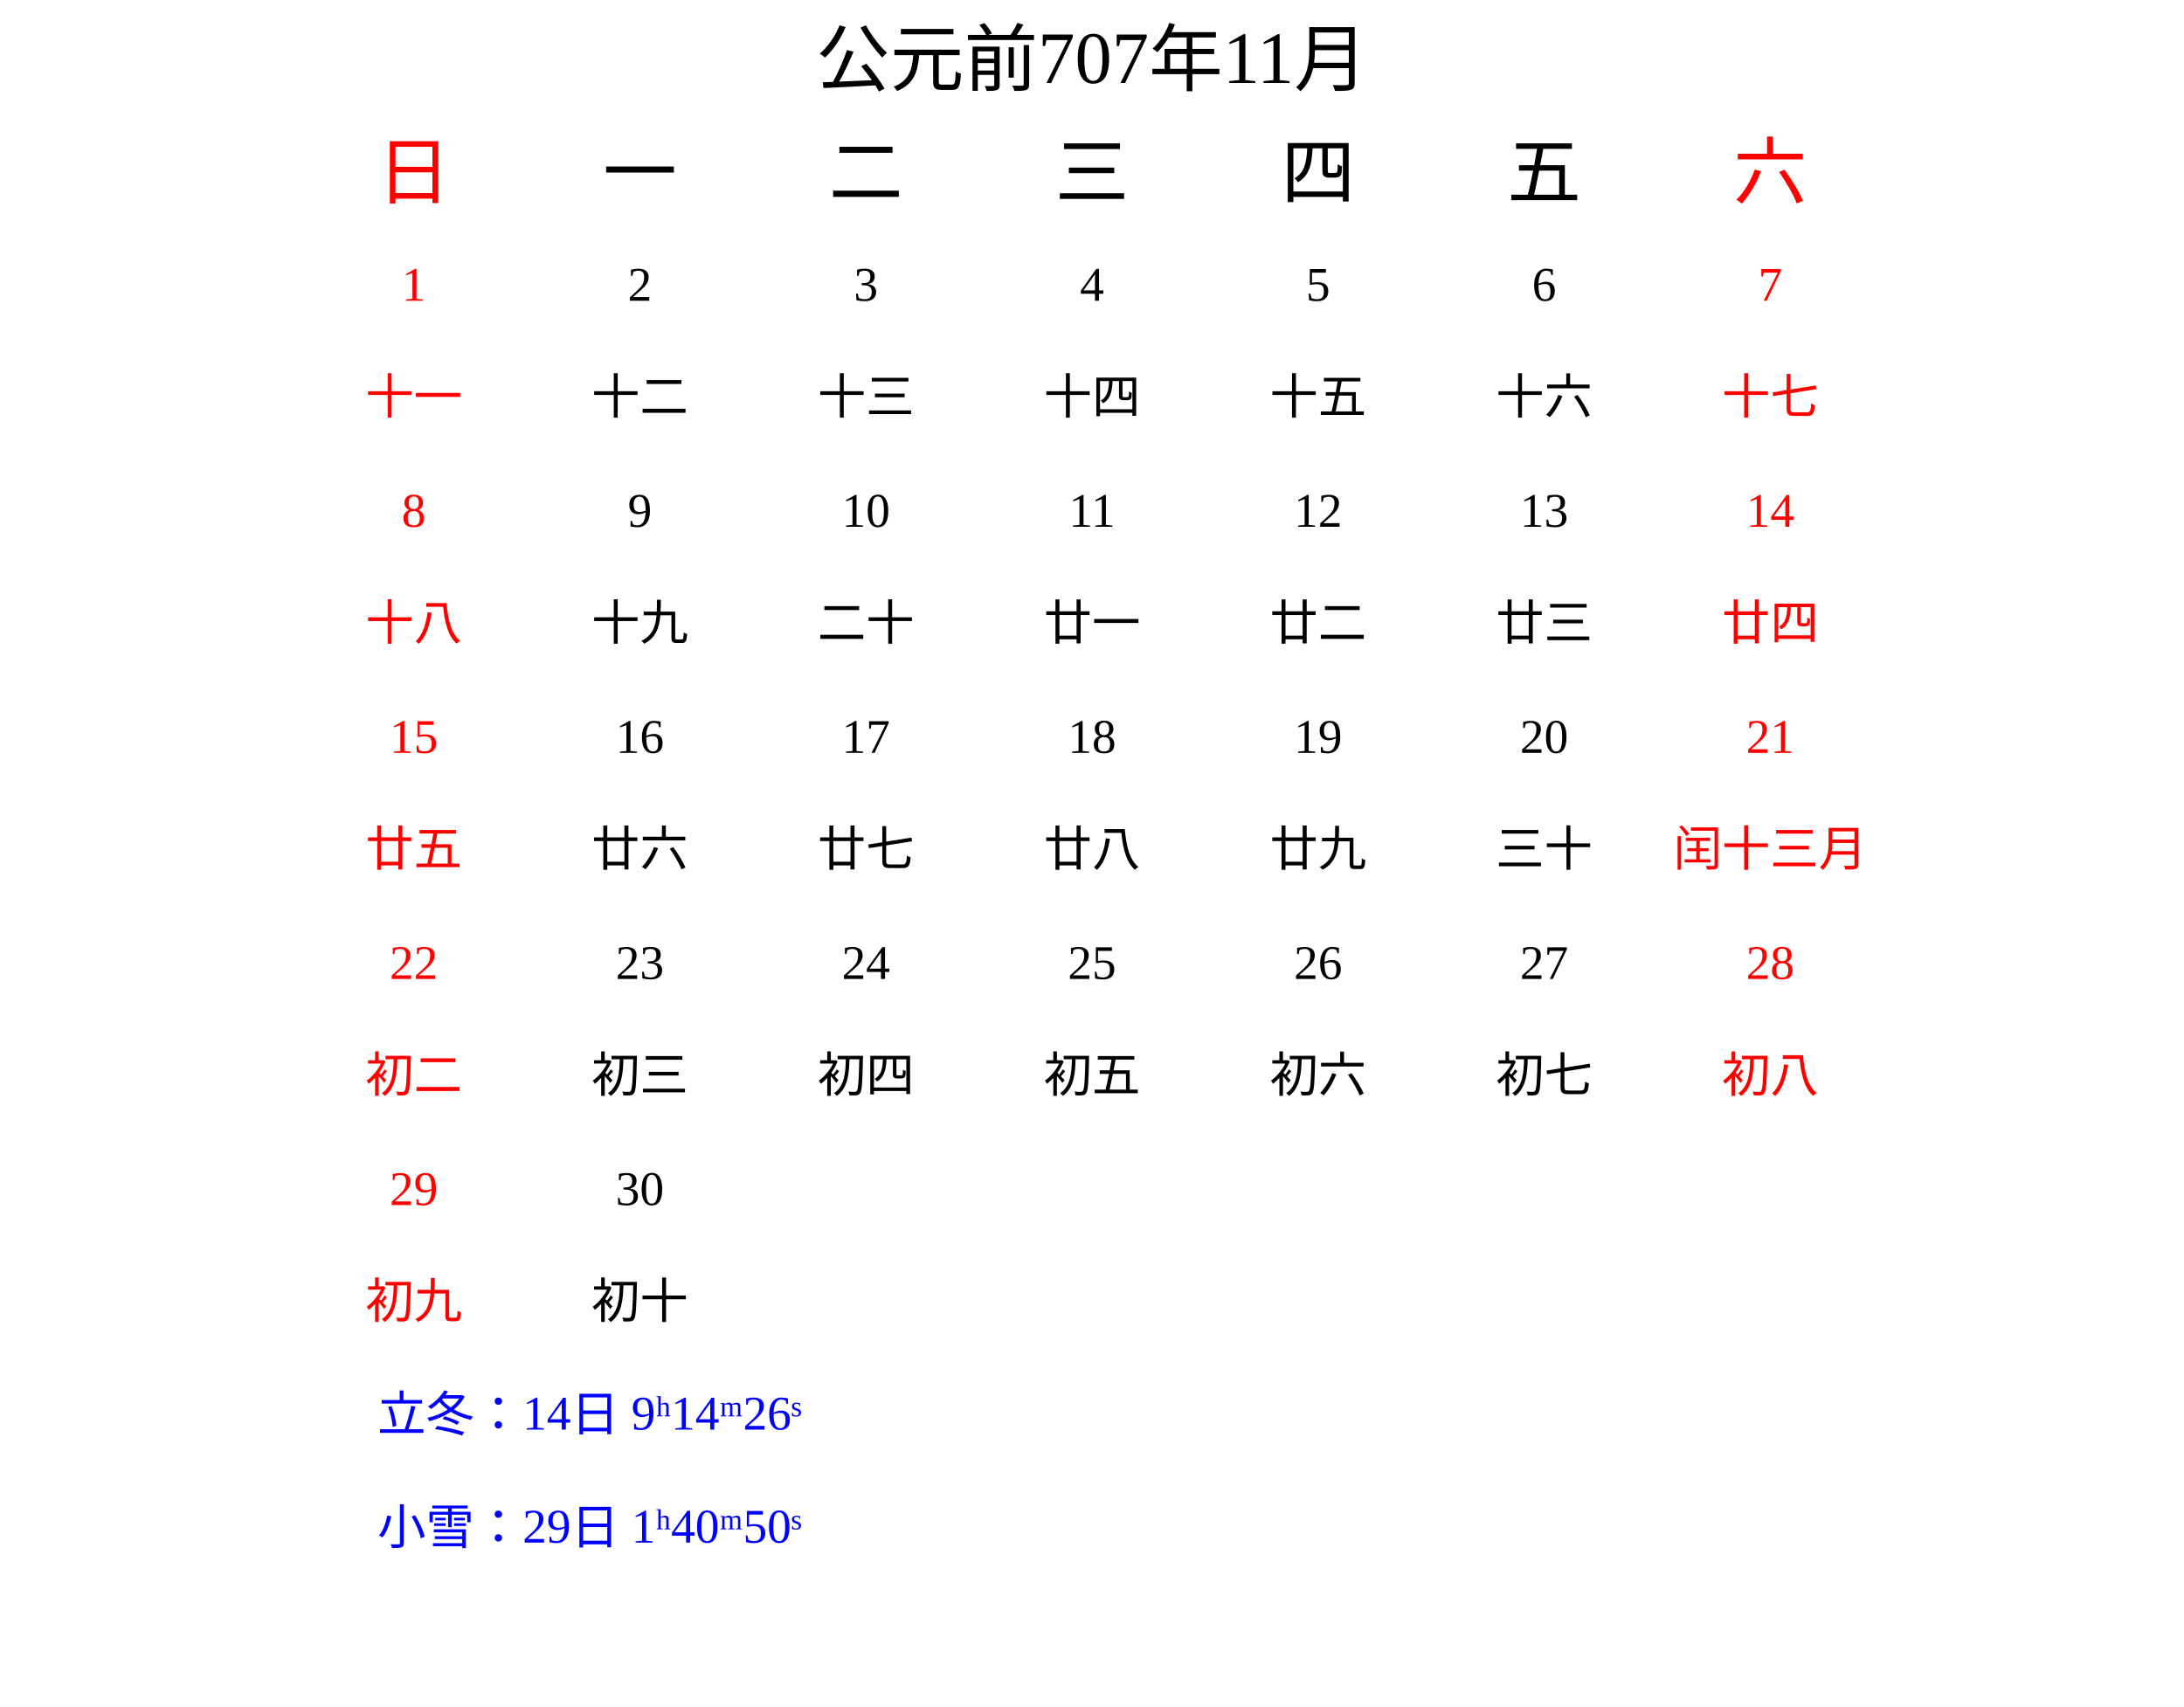
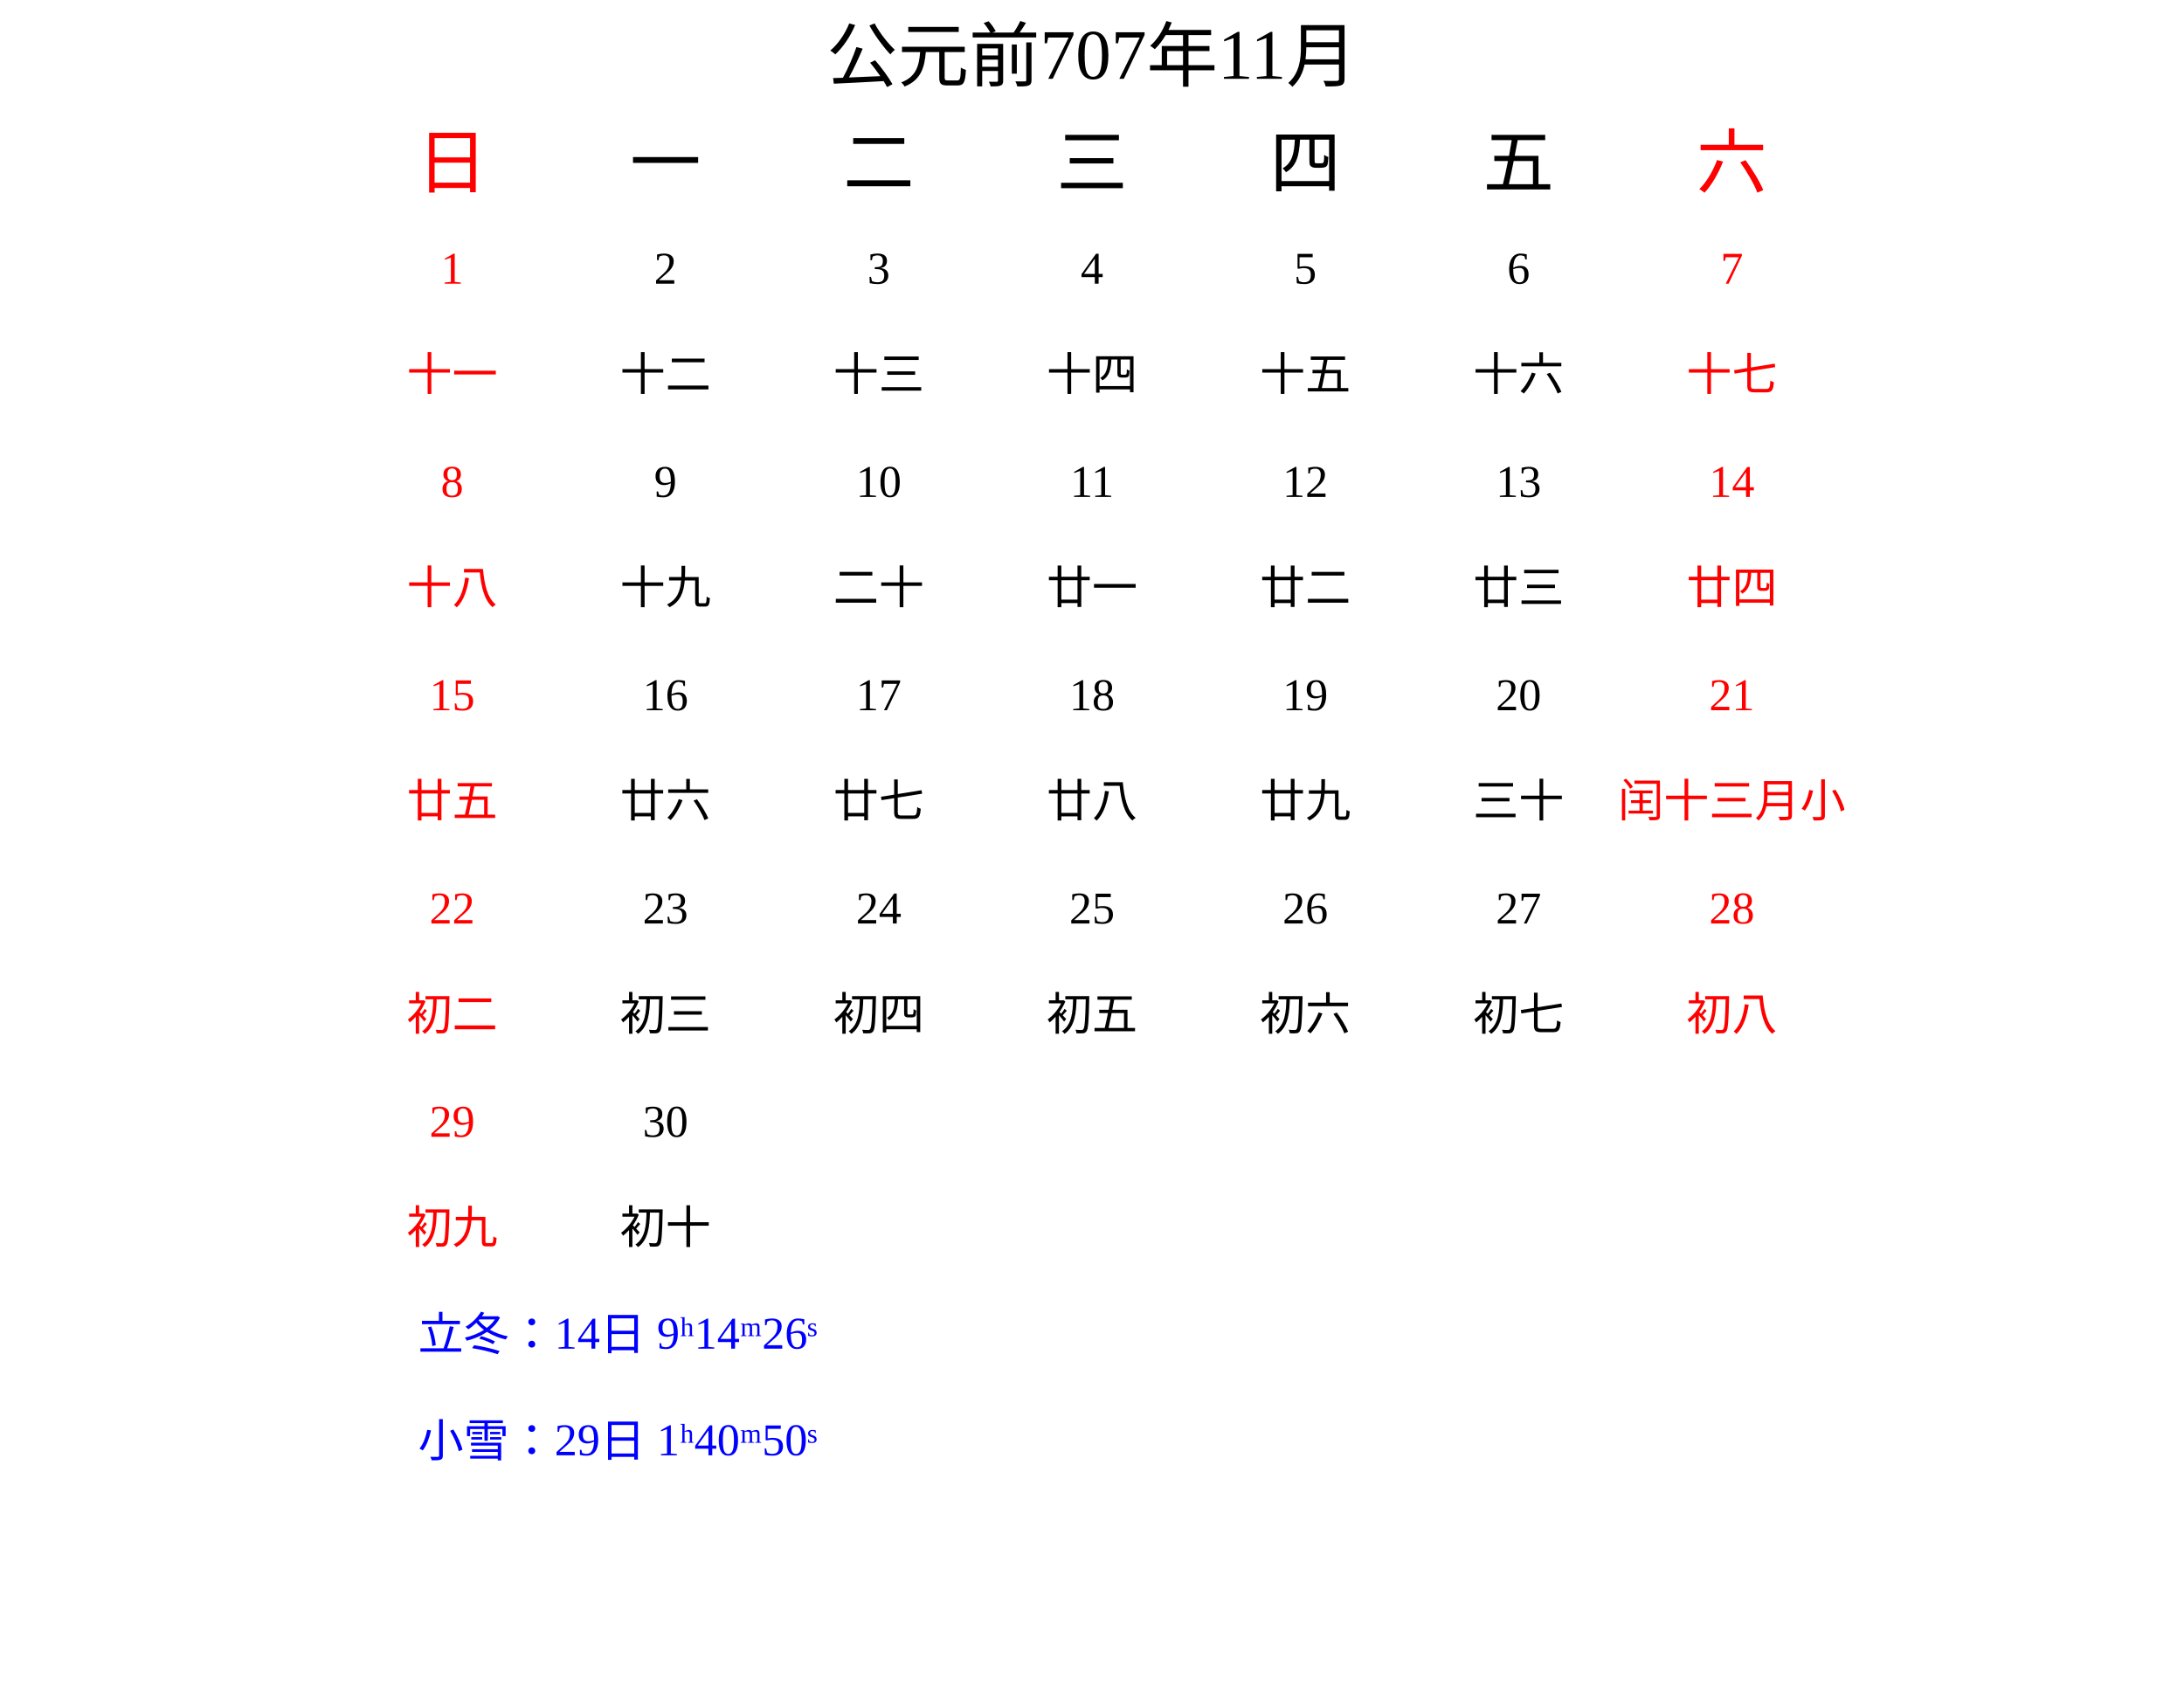
<svg xmlns="http://www.w3.org/2000/svg" width="1024" height="800">
-   <text x="512" y="40" style="font-size:26pt;fill:black;text-anchor:middle">公元前707年11月</text>
-   <text x="194" y="93" style="font-size:26pt;fill:red;text-anchor:middle">日</text>
-   <text x="300" y="93" style="font-size:26pt;fill:black;text-anchor:middle">一</text>
-   <text x="406" y="93" style="font-size:26pt;fill:black;text-anchor:middle">二</text>
-   <text x="512" y="93" style="font-size:26pt;fill:black;text-anchor:middle">三</text>
-   <text x="618" y="93" style="font-size:26pt;fill:black;text-anchor:middle">四</text>
-   <text x="724" y="93" style="font-size:26pt;fill:black;text-anchor:middle">五</text>
-   <text x="830" y="93" style="font-size:26pt;fill:red;text-anchor:middle">六</text>
-   <text x="194" y="141" style="font-size:17pt;fill:red;text-anchor:middle">1</text>
-   <text x="194" y="194" style="font-size:17pt;fill:red;text-anchor:middle">十一</text>
-   <text x="300" y="141" style="font-size:17pt;fill:black;text-anchor:middle">2</text>
-   <text x="300" y="194" style="font-size:17pt;fill:black;text-anchor:middle">十二</text>
-   <text x="406" y="141" style="font-size:17pt;fill:black;text-anchor:middle">3</text>
-   <text x="406" y="194" style="font-size:17pt;fill:black;text-anchor:middle">十三</text>
-   <text x="512" y="141" style="font-size:17pt;fill:black;text-anchor:middle">4</text>
-   <text x="512" y="194" style="font-size:17pt;fill:black;text-anchor:middle">十四</text>
-   <text x="618" y="141" style="font-size:17pt;fill:black;text-anchor:middle">5</text>
-   <text x="618" y="194" style="font-size:17pt;fill:black;text-anchor:middle">十五</text>
-   <text x="724" y="141" style="font-size:17pt;fill:black;text-anchor:middle">6</text>
-   <text x="724" y="194" style="font-size:17pt;fill:black;text-anchor:middle">十六</text>
-   <text x="830" y="141" style="font-size:17pt;fill:red;text-anchor:middle">7</text>
-   <text x="830" y="194" style="font-size:17pt;fill:red;text-anchor:middle">十七</text>
-   <text x="194" y="247" style="font-size:17pt;fill:red;text-anchor:middle">8</text>
-   <text x="194" y="300" style="font-size:17pt;fill:red;text-anchor:middle">十八</text>
-   <text x="300" y="247" style="font-size:17pt;fill:black;text-anchor:middle">9</text>
-   <text x="300" y="300" style="font-size:17pt;fill:black;text-anchor:middle">十九</text>
-   <text x="406" y="247" style="font-size:17pt;fill:black;text-anchor:middle">10</text>
-   <text x="406" y="300" style="font-size:17pt;fill:black;text-anchor:middle">二十</text>
-   <text x="512" y="247" style="font-size:17pt;fill:black;text-anchor:middle">11</text>
-   <text x="512" y="300" style="font-size:17pt;fill:black;text-anchor:middle">廿一</text>
-   <text x="618" y="247" style="font-size:17pt;fill:black;text-anchor:middle">12</text>
-   <text x="618" y="300" style="font-size:17pt;fill:black;text-anchor:middle">廿二</text>
-   <text x="724" y="247" style="font-size:17pt;fill:black;text-anchor:middle">13</text>
-   <text x="724" y="300" style="font-size:17pt;fill:black;text-anchor:middle">廿三</text>
-   <text x="830" y="247" style="font-size:17pt;fill:red;text-anchor:middle">14</text>
-   <text x="830" y="300" style="font-size:17pt;fill:red;text-anchor:middle">廿四</text>
-   <text x="194" y="353" style="font-size:17pt;fill:red;text-anchor:middle">15</text>
-   <text x="194" y="406" style="font-size:17pt;fill:red;text-anchor:middle">廿五</text>
-   <text x="300" y="353" style="font-size:17pt;fill:black;text-anchor:middle">16</text>
-   <text x="300" y="406" style="font-size:17pt;fill:black;text-anchor:middle">廿六</text>
-   <text x="406" y="353" style="font-size:17pt;fill:black;text-anchor:middle">17</text>
-   <text x="406" y="406" style="font-size:17pt;fill:black;text-anchor:middle">廿七</text>
-   <text x="512" y="353" style="font-size:17pt;fill:black;text-anchor:middle">18</text>
-   <text x="512" y="406" style="font-size:17pt;fill:black;text-anchor:middle">廿八</text>
-   <text x="618" y="353" style="font-size:17pt;fill:black;text-anchor:middle">19</text>
-   <text x="618" y="406" style="font-size:17pt;fill:black;text-anchor:middle">廿九</text>
-   <text x="724" y="353" style="font-size:17pt;fill:black;text-anchor:middle">20</text>
-   <text x="724" y="406" style="font-size:17pt;fill:black;text-anchor:middle">三十</text>
-   <text x="830" y="353" style="font-size:17pt;fill:red;text-anchor:middle">21</text>
-   <text x="830" y="406" style="font-size:17pt;fill:red;text-anchor:middle">闰十三月</text>
-   <text x="194" y="459" style="font-size:17pt;fill:red;text-anchor:middle">22</text>
-   <text x="194" y="512" style="font-size:17pt;fill:red;text-anchor:middle">初二</text>
-   <text x="300" y="459" style="font-size:17pt;fill:black;text-anchor:middle">23</text>
-   <text x="300" y="512" style="font-size:17pt;fill:black;text-anchor:middle">初三</text>
-   <text x="406" y="459" style="font-size:17pt;fill:black;text-anchor:middle">24</text>
-   <text x="406" y="512" style="font-size:17pt;fill:black;text-anchor:middle">初四</text>
-   <text x="512" y="459" style="font-size:17pt;fill:black;text-anchor:middle">25</text>
-   <text x="512" y="512" style="font-size:17pt;fill:black;text-anchor:middle">初五</text>
-   <text x="618" y="459" style="font-size:17pt;fill:black;text-anchor:middle">26</text>
-   <text x="618" y="512" style="font-size:17pt;fill:black;text-anchor:middle">初六</text>
-   <text x="724" y="459" style="font-size:17pt;fill:black;text-anchor:middle">27</text>
-   <text x="724" y="512" style="font-size:17pt;fill:black;text-anchor:middle">初七</text>
-   <text x="830" y="459" style="font-size:17pt;fill:red;text-anchor:middle">28</text>
-   <text x="830" y="512" style="font-size:17pt;fill:red;text-anchor:middle">初八</text>
-   <text x="194" y="565" style="font-size:17pt;fill:red;text-anchor:middle">29</text>
-   <text x="194" y="618" style="font-size:17pt;fill:red;text-anchor:middle">初九</text>
-   <text x="300" y="565" style="font-size:17pt;fill:black;text-anchor:middle">30</text>
-   <text x="300" y="618" style="font-size:17pt;fill:black;text-anchor:middle">初十</text>
-   <text x="177" y="671" style="font-size:17pt;fill:blue;text-anchor:left">立冬：14日 9ʰ14ᵐ26ˢ</text>
-   <text x="177" y="724" style="font-size:17pt;fill:blue;text-anchor:left">小雪：29日 1ʰ40ᵐ50ˢ</text>
+   <text x="512" y="38" style="font-size:25pt;fill:black;text-anchor:middle">公元前707年11月</text>
+   <text x="212" y="88" style="font-size:25pt;fill:red;text-anchor:middle">日</text>
+   <text x="312" y="88" style="font-size:25pt;fill:black;text-anchor:middle">一</text>
+   <text x="412" y="88" style="font-size:25pt;fill:black;text-anchor:middle">二</text>
+   <text x="512" y="88" style="font-size:25pt;fill:black;text-anchor:middle">三</text>
+   <text x="612" y="88" style="font-size:25pt;fill:black;text-anchor:middle">四</text>
+   <text x="712" y="88" style="font-size:25pt;fill:black;text-anchor:middle">五</text>
+   <text x="812" y="88" style="font-size:25pt;fill:red;text-anchor:middle">六</text>
+   <text x="212" y="133" style="font-size:16pt;fill:red;text-anchor:middle">1</text>
+   <text x="212" y="183" style="font-size:16pt;fill:red;text-anchor:middle">十一</text>
+   <text x="312" y="133" style="font-size:16pt;fill:black;text-anchor:middle">2</text>
+   <text x="312" y="183" style="font-size:16pt;fill:black;text-anchor:middle">十二</text>
+   <text x="412" y="133" style="font-size:16pt;fill:black;text-anchor:middle">3</text>
+   <text x="412" y="183" style="font-size:16pt;fill:black;text-anchor:middle">十三</text>
+   <text x="512" y="133" style="font-size:16pt;fill:black;text-anchor:middle">4</text>
+   <text x="512" y="183" style="font-size:16pt;fill:black;text-anchor:middle">十四</text>
+   <text x="612" y="133" style="font-size:16pt;fill:black;text-anchor:middle">5</text>
+   <text x="612" y="183" style="font-size:16pt;fill:black;text-anchor:middle">十五</text>
+   <text x="712" y="133" style="font-size:16pt;fill:black;text-anchor:middle">6</text>
+   <text x="712" y="183" style="font-size:16pt;fill:black;text-anchor:middle">十六</text>
+   <text x="812" y="133" style="font-size:16pt;fill:red;text-anchor:middle">7</text>
+   <text x="812" y="183" style="font-size:16pt;fill:red;text-anchor:middle">十七</text>
+   <text x="212" y="233" style="font-size:16pt;fill:red;text-anchor:middle">8</text>
+   <text x="212" y="283" style="font-size:16pt;fill:red;text-anchor:middle">十八</text>
+   <text x="312" y="233" style="font-size:16pt;fill:black;text-anchor:middle">9</text>
+   <text x="312" y="283" style="font-size:16pt;fill:black;text-anchor:middle">十九</text>
+   <text x="412" y="233" style="font-size:16pt;fill:black;text-anchor:middle">10</text>
+   <text x="412" y="283" style="font-size:16pt;fill:black;text-anchor:middle">二十</text>
+   <text x="512" y="233" style="font-size:16pt;fill:black;text-anchor:middle">11</text>
+   <text x="512" y="283" style="font-size:16pt;fill:black;text-anchor:middle">廿一</text>
+   <text x="612" y="233" style="font-size:16pt;fill:black;text-anchor:middle">12</text>
+   <text x="612" y="283" style="font-size:16pt;fill:black;text-anchor:middle">廿二</text>
+   <text x="712" y="233" style="font-size:16pt;fill:black;text-anchor:middle">13</text>
+   <text x="712" y="283" style="font-size:16pt;fill:black;text-anchor:middle">廿三</text>
+   <text x="812" y="233" style="font-size:16pt;fill:red;text-anchor:middle">14</text>
+   <text x="812" y="283" style="font-size:16pt;fill:red;text-anchor:middle">廿四</text>
+   <text x="212" y="333" style="font-size:16pt;fill:red;text-anchor:middle">15</text>
+   <text x="212" y="383" style="font-size:16pt;fill:red;text-anchor:middle">廿五</text>
+   <text x="312" y="333" style="font-size:16pt;fill:black;text-anchor:middle">16</text>
+   <text x="312" y="383" style="font-size:16pt;fill:black;text-anchor:middle">廿六</text>
+   <text x="412" y="333" style="font-size:16pt;fill:black;text-anchor:middle">17</text>
+   <text x="412" y="383" style="font-size:16pt;fill:black;text-anchor:middle">廿七</text>
+   <text x="512" y="333" style="font-size:16pt;fill:black;text-anchor:middle">18</text>
+   <text x="512" y="383" style="font-size:16pt;fill:black;text-anchor:middle">廿八</text>
+   <text x="612" y="333" style="font-size:16pt;fill:black;text-anchor:middle">19</text>
+   <text x="612" y="383" style="font-size:16pt;fill:black;text-anchor:middle">廿九</text>
+   <text x="712" y="333" style="font-size:16pt;fill:black;text-anchor:middle">20</text>
+   <text x="712" y="383" style="font-size:16pt;fill:black;text-anchor:middle">三十</text>
+   <text x="812" y="333" style="font-size:16pt;fill:red;text-anchor:middle">21</text>
+   <text x="812" y="383" style="font-size:16pt;fill:red;text-anchor:middle">闰十三月小</text>
+   <text x="212" y="433" style="font-size:16pt;fill:red;text-anchor:middle">22</text>
+   <text x="212" y="483" style="font-size:16pt;fill:red;text-anchor:middle">初二</text>
+   <text x="312" y="433" style="font-size:16pt;fill:black;text-anchor:middle">23</text>
+   <text x="312" y="483" style="font-size:16pt;fill:black;text-anchor:middle">初三</text>
+   <text x="412" y="433" style="font-size:16pt;fill:black;text-anchor:middle">24</text>
+   <text x="412" y="483" style="font-size:16pt;fill:black;text-anchor:middle">初四</text>
+   <text x="512" y="433" style="font-size:16pt;fill:black;text-anchor:middle">25</text>
+   <text x="512" y="483" style="font-size:16pt;fill:black;text-anchor:middle">初五</text>
+   <text x="612" y="433" style="font-size:16pt;fill:black;text-anchor:middle">26</text>
+   <text x="612" y="483" style="font-size:16pt;fill:black;text-anchor:middle">初六</text>
+   <text x="712" y="433" style="font-size:16pt;fill:black;text-anchor:middle">27</text>
+   <text x="712" y="483" style="font-size:16pt;fill:black;text-anchor:middle">初七</text>
+   <text x="812" y="433" style="font-size:16pt;fill:red;text-anchor:middle">28</text>
+   <text x="812" y="483" style="font-size:16pt;fill:red;text-anchor:middle">初八</text>
+   <text x="212" y="533" style="font-size:16pt;fill:red;text-anchor:middle">29</text>
+   <text x="212" y="583" style="font-size:16pt;fill:red;text-anchor:middle">初九</text>
+   <text x="312" y="533" style="font-size:16pt;fill:black;text-anchor:middle">30</text>
+   <text x="312" y="583" style="font-size:16pt;fill:black;text-anchor:middle">初十</text>
+   <text x="196" y="633" style="font-size:16pt;fill:blue;text-anchor:left">立冬：14日 9ʰ14ᵐ26ˢ</text>
+   <text x="196" y="683" style="font-size:16pt;fill:blue;text-anchor:left">小雪：29日 1ʰ40ᵐ50ˢ</text>
</svg>
